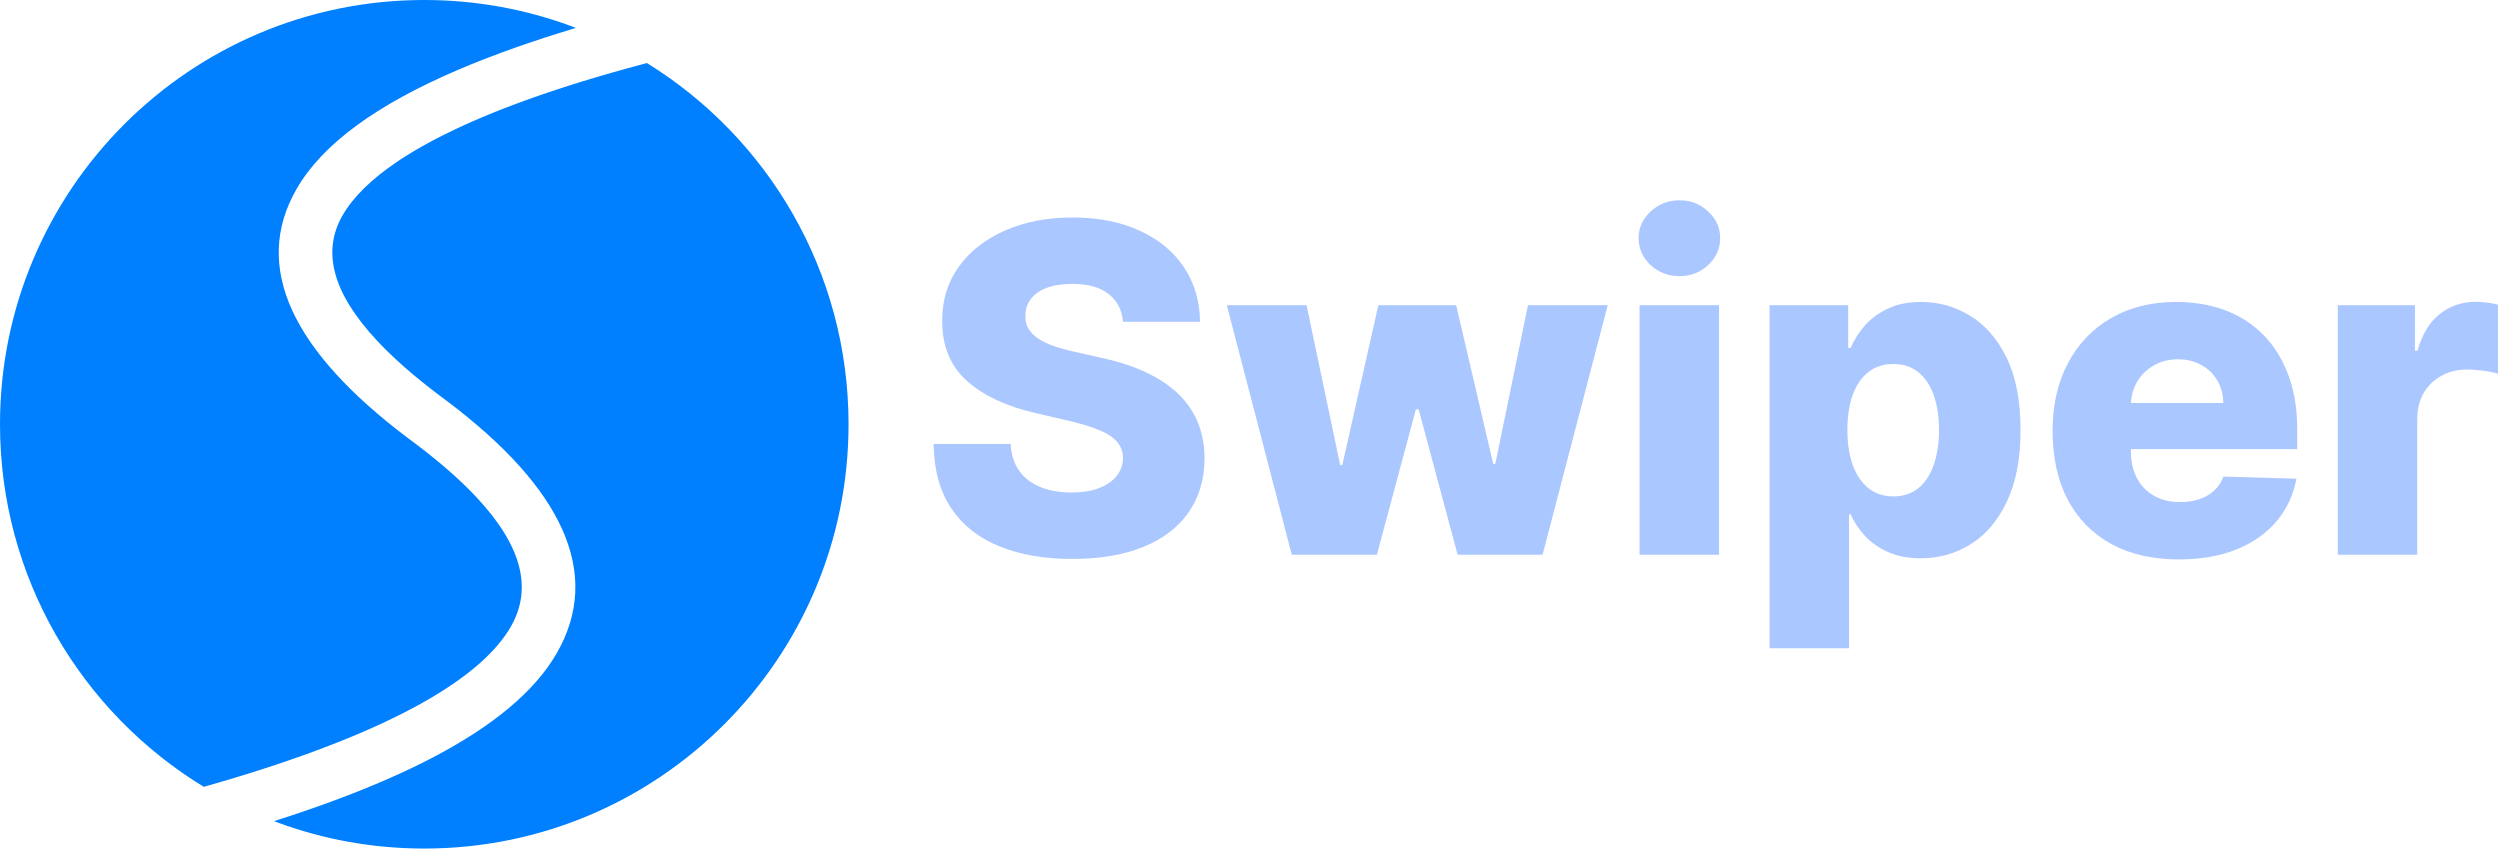
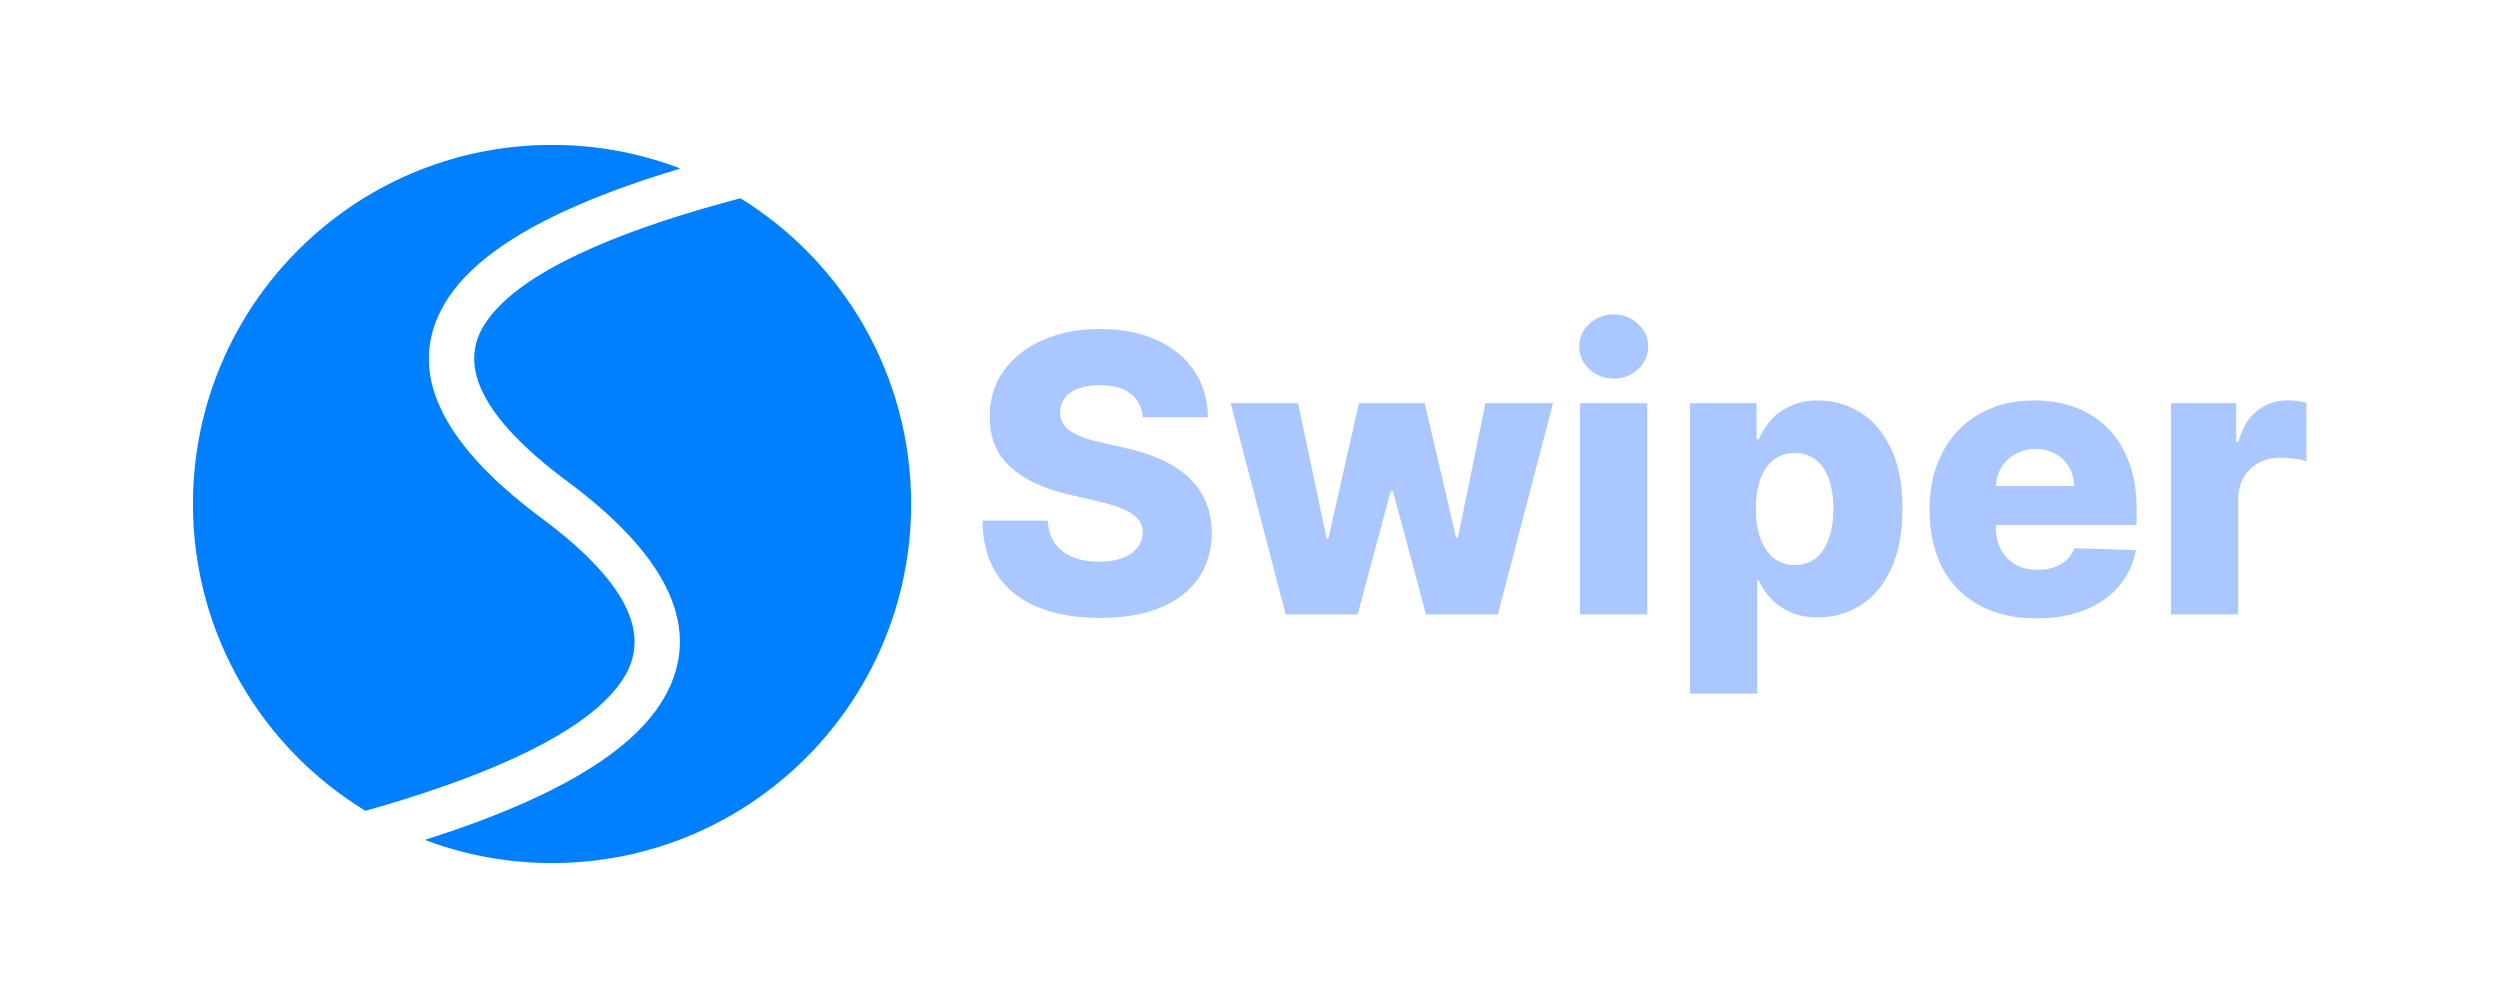
- <svg xmlns="http://www.w3.org/2000/svg" width="1205" height="409" viewBox="0 0 1205 409" fill="none">
-   <path d="M311.821 30.39C370.139 66.414 409 130.919 409 204.5C409 317.442 317.442 409 204.5 409C179.871 409 156.258 404.646 134.397 396.659L132.061 395.789L135.864 394.568L140.753 392.965L143.165 392.159L145.556 391.351L150.272 389.726L154.901 388.091L159.445 386.445L163.902 384.788L166.098 383.955L170.426 382.282C174.996 380.491 179.419 378.681 183.695 376.851L186.874 375.475L190.77 373.745C192.483 372.974 194.17 372.199 195.832 371.42L198.305 370.25L201.943 368.484L203.73 367.597L205.495 366.707L208.961 364.917C238.056 349.656 257.824 333.076 268.32 314.898C290.557 276.383 271.136 235.223 215.385 193.262L210.848 189.861L208.092 187.747L205.416 185.65L202.82 183.568L200.304 181.503L199.076 180.476L197.868 179.453L195.51 177.419L193.793 175.904L192.121 174.398L189.96 172.403L187.877 170.424L185.872 168.46L184.899 167.484L183.945 166.512L182.095 164.579C160.057 141.151 155.135 121.095 165.14 103.765C170.233 94.945 179.061 86.273 191.611 77.828L193.135 76.816L195.534 75.272C196.619 74.587 197.729 73.903 198.863 73.221L200.584 72.2L203.234 70.671L205.967 69.149L208.072 68.011L210.224 66.876L213.166 65.368C215.404 64.24 217.712 63.116 220.09 61.997L222.492 60.881L225.768 59.397L227.437 58.658L230.837 57.184L232.569 56.449L236.094 54.985L237.888 54.256L241.538 52.802L243.394 52.077L247.169 50.634L251.027 49.197L252.987 48.481L256.97 47.055L261.036 45.637L265.185 44.225L267.29 43.523L271.564 42.123L275.92 40.73L280.36 39.346L284.883 37.969L289.488 36.601L295.362 34.901L301.365 33.214L308.74 31.208L311.821 30.39ZM204.5 0C229.369 0 253.202 4.439 275.248 12.568L277.603 13.454L276.11 13.906L268.826 16.151L266.441 16.905L261.735 18.422L257.115 19.951L252.581 21.492L248.132 23.045L243.77 24.611L241.62 25.398L236.341 27.379L231.195 29.38L227.175 30.995L225.197 31.807L221.306 33.441C181.533 50.39 155.467 69.394 143.003 90.984C121.247 128.666 140.98 169.287 196.736 211.236L201.273 214.638L204.028 216.753L206.702 218.853L208.009 219.897L210.563 221.974L212.426 223.522L214.244 225.062L216.598 227.102L217.745 228.116L219.98 230.134C221.2 231.251 222.383 232.362 223.53 233.465L225.222 235.116L227.66 237.573L229.975 240.008C251.919 263.598 256.61 284.055 246.182 302.117C239.434 313.804 226.552 325.308 207.564 336.477L205.821 337.491L202.996 339.092L200.087 340.687C198.448 341.572 196.769 342.455 195.052 343.335L192.447 344.654L189.243 346.232L185.956 347.805L182.585 349.372L180.868 350.154L177.37 351.713L173.789 353.266L170.124 354.814L168.26 355.586L164.469 357.125L162.542 357.892L160.595 358.657L156.636 360.184L152.593 361.705L148.467 363.22L144.257 364.728L139.963 366.229L137.785 366.978L133.366 368.469L131.124 369.213L126.579 370.694L121.951 372.169L116.047 374.003L110.013 375.825L105.091 377.275L98.223 379.25C39.325 343.354 0 278.519 0 204.5C0 91.558 91.558 0 204.5 0Z" fill="#0080FF" />
-   <path d="M1126.81 267.371V147.111H1164V169.034H1165.26C1167.45 161.1 1171.02 155.202 1175.98 151.339C1180.94 147.425 1186.71 145.467 1193.29 145.467C1195.06 145.467 1196.89 145.598 1198.77 145.859C1200.65 146.068 1202.39 146.407 1204.01 146.877V180.152C1202.19 179.525 1199.78 179.029 1196.81 178.664C1193.89 178.299 1191.28 178.116 1188.98 178.116C1184.44 178.116 1180.34 179.134 1176.69 181.169C1173.09 183.153 1170.24 185.945 1168.15 189.547C1166.12 193.096 1165.1 197.272 1165.1 202.074V267.371H1126.81Z" fill="#ABC7FF" />
-   <path d="M1050.18 269.641C1037.6 269.641 1026.75 267.161 1017.61 262.203C1008.53 257.192 1001.54 250.067 996.631 240.828C991.776 231.537 989.349 220.498 989.349 207.71C989.349 195.287 991.803 184.43 996.709 175.139C1001.62 165.796 1008.53 158.541 1017.46 153.374C1026.38 148.154 1036.9 145.544 1049.01 145.544C1057.57 145.544 1065.4 146.875 1072.5 149.537C1079.6 152.199 1085.73 156.14 1090.9 161.36C1096.06 166.579 1100.08 173.025 1102.95 180.698C1105.83 188.319 1107.26 197.062 1107.26 206.927V216.479H1002.74V194.243H1071.64C1071.58 190.172 1070.62 186.544 1068.74 183.36C1066.86 180.176 1064.28 177.697 1060.99 175.922C1057.75 174.095 1054.02 173.182 1049.79 173.182C1045.51 173.182 1041.68 174.148 1038.28 176.079C1034.89 177.958 1032.2 180.542 1030.22 183.83C1028.24 187.066 1027.19 190.746 1027.09 194.87V217.497C1027.09 222.403 1028.05 226.709 1029.98 230.415C1031.92 234.069 1034.66 236.914 1038.2 238.949C1041.75 240.985 1045.98 242.003 1050.89 242.003C1054.28 242.003 1057.36 241.533 1060.13 240.593C1062.89 239.654 1065.27 238.271 1067.25 236.444C1069.24 234.617 1070.72 232.373 1071.71 229.711L1106.87 230.728C1105.41 238.61 1102.2 245.474 1097.24 251.32C1092.33 257.113 1085.89 261.628 1077.9 264.865C1069.91 268.049 1060.68 269.641 1050.18 269.641Z" fill="#ABC7FF" />
-   <path d="M852.941 312.468V147.11H890.836V167.701H892.01C893.576 164.048 895.794 160.524 898.665 157.132C901.588 153.739 905.294 150.973 909.783 148.833C914.324 146.64 919.752 145.544 926.068 145.544C934.42 145.544 942.223 147.736 949.478 152.121C956.786 156.505 962.684 163.265 967.173 172.399C971.662 181.533 973.906 193.173 973.906 207.318C973.906 220.942 971.74 232.346 967.408 241.533C963.127 250.719 957.334 257.609 950.026 262.203C942.771 266.796 934.707 269.092 925.833 269.092C919.779 269.092 914.533 268.101 910.096 266.117C905.66 264.134 901.927 261.524 898.9 258.288C895.925 255.052 893.628 251.581 892.01 247.875H891.227V312.468H852.941ZM890.444 207.24C890.444 213.712 891.306 219.35 893.028 224.152C894.803 228.954 897.334 232.686 900.623 235.348C903.963 237.957 907.956 239.262 912.602 239.262C917.299 239.262 921.292 237.957 924.581 235.348C927.869 232.686 930.348 228.954 932.019 224.152C933.741 219.35 934.602 213.712 934.602 207.24C934.602 200.768 933.741 195.157 932.019 190.407C930.348 185.657 927.869 181.977 924.581 179.367C921.344 176.757 917.351 175.453 912.602 175.453C907.904 175.453 903.911 176.731 900.623 179.289C897.334 181.847 894.803 185.5 893.028 190.25C891.306 195 890.444 200.663 890.444 207.24Z" fill="#ABC7FF" />
-   <path d="M790.286 267.371V147.111H828.572V267.371H790.286ZM809.468 133.096C804.092 133.096 799.473 131.321 795.61 127.772C791.748 124.171 789.817 119.838 789.817 114.775C789.817 109.764 791.748 105.484 795.61 101.935C799.473 98.334 804.092 96.533 809.468 96.533C814.897 96.533 819.516 98.334 823.326 101.935C827.189 105.484 829.12 109.764 829.12 114.775C829.12 119.838 827.189 124.171 823.326 127.772C819.516 131.321 814.897 133.096 809.468 133.096Z" fill="#ABC7FF" />
-   <path d="M622.639 267.371L591.321 147.111H629.764L645.97 224.153H646.988L664.37 147.111H701.873L719.724 223.605H720.741L736.479 147.111H774.921L743.525 267.371H702.577L683.787 197.298H682.456L663.665 267.371H622.639Z" fill="#ABC7FF" />
-   <path d="M541.291 155.096C540.769 149.355 538.446 144.892 534.323 141.708C530.252 138.472 524.432 136.854 516.863 136.854C511.852 136.854 507.677 137.506 504.336 138.811C500.996 140.116 498.49 141.917 496.82 144.213C495.15 146.458 494.288 149.041 494.236 151.964C494.132 154.365 494.602 156.479 495.646 158.306C496.742 160.133 498.308 161.751 500.343 163.161C502.431 164.518 504.936 165.718 507.859 166.762C510.782 167.806 514.071 168.719 517.725 169.502L531.504 172.634C539.438 174.357 546.432 176.653 552.487 179.524C558.594 182.395 563.709 185.814 567.833 189.781C572.009 193.747 575.166 198.315 577.306 203.482C579.446 208.649 580.543 214.443 580.595 220.863C580.543 230.989 577.985 239.68 572.922 246.935C567.859 254.191 560.578 259.749 551.078 263.612C541.63 267.475 530.226 269.406 516.863 269.406C503.449 269.406 491.757 267.396 481.787 263.377C471.818 259.358 464.067 253.251 458.534 245.056C453.001 236.862 450.157 226.501 450 213.973H487.111C487.425 219.141 488.808 223.447 491.261 226.892C493.714 230.337 497.081 232.947 501.361 234.721C505.693 236.496 510.704 237.383 516.394 237.383C521.613 237.383 526.05 236.679 529.704 235.27C533.409 233.86 536.254 231.903 538.238 229.397C540.221 226.892 541.239 224.021 541.291 220.785C541.239 217.758 540.299 215.174 538.473 213.034C536.646 210.842 533.827 208.963 530.017 207.397C526.259 205.779 521.457 204.291 515.611 202.934L498.856 199.019C484.971 195.835 474.036 190.694 466.05 183.595C458.064 176.444 454.097 166.788 454.15 154.626C454.097 144.709 456.759 136.019 462.136 128.554C467.512 121.09 474.95 115.271 484.449 111.095C493.949 106.919 504.78 104.831 516.942 104.831C529.364 104.831 540.143 106.945 549.277 111.173C558.464 115.349 565.588 121.221 570.651 128.789C575.714 136.358 578.298 145.127 578.403 155.096H541.291Z" fill="#ABC7FF" />
+ <svg xmlns="http://www.w3.org/2000/svg" width="946" height="381" viewBox="0 0 946 381" fill="none">
+   <path d="M280.2 75.022C318.949 98.958 344.771 141.818 344.771 190.708C344.771 265.752 283.936 326.587 208.892 326.587C192.527 326.587 176.838 323.694 162.312 318.387L160.76 317.81L163.287 316.998L166.535 315.933L168.138 315.397L169.726 314.86L172.86 313.781L175.936 312.694L178.955 311.601L181.916 310.5L183.376 309.946L186.251 308.834C189.288 307.644 192.227 306.442 195.068 305.226L197.18 304.312L199.769 303.162C200.907 302.65 202.028 302.135 203.132 301.618L204.775 300.84L207.193 299.667L208.38 299.077L209.553 298.486L211.856 297.297C231.188 287.156 244.323 276.14 251.296 264.062C266.071 238.47 253.168 211.122 216.124 183.242L213.11 180.981L211.278 179.577L209.5 178.183L207.776 176.8L206.104 175.428L205.288 174.746L204.485 174.066L202.918 172.715L201.778 171.708L200.667 170.707L199.231 169.382L197.847 168.067L196.515 166.762L195.868 166.113L195.234 165.467L194.005 164.183C179.361 148.616 176.091 135.29 182.739 123.776C186.123 117.915 191.989 112.153 200.327 106.542L201.34 105.869L202.934 104.843C203.655 104.388 204.393 103.934 205.146 103.481L206.29 102.802L208.05 101.787L209.867 100.775L211.265 100.019L212.695 99.265L214.65 98.263C216.137 97.513 217.67 96.766 219.251 96.023L220.847 95.281L223.023 94.295L224.132 93.804L226.391 92.825L227.542 92.337L229.884 91.364L231.076 90.879L233.501 89.913L234.735 89.432L237.243 88.473L239.806 87.518L241.109 87.043L243.755 86.095L246.456 85.153L249.213 84.215L250.612 83.748L253.452 82.818L256.347 81.892L259.296 80.972L262.301 80.058L265.362 79.148L269.264 78.019L273.253 76.898L278.153 75.565L280.2 75.022ZM208.892 54.829C225.416 54.829 241.251 57.779 255.9 63.18L257.465 63.768L256.472 64.069L251.633 65.561L250.048 66.062L246.921 67.07L243.851 68.086L240.839 69.11L237.883 70.142L234.984 71.182L233.556 71.705L230.048 73.021L226.629 74.351L223.958 75.424L222.644 75.963L220.058 77.049C193.632 88.311 176.312 100.938 168.03 115.283C153.575 140.32 166.686 167.311 203.733 195.184L206.747 197.444L208.578 198.85L210.355 200.245L211.223 200.939L212.92 202.319L214.158 203.347L215.366 204.371L216.93 205.726L217.692 206.4L219.177 207.741C219.988 208.483 220.774 209.221 221.536 209.954L222.661 211.051L224.28 212.683L225.818 214.301C240.399 229.976 243.516 243.568 236.587 255.569C232.104 263.335 223.544 270.979 210.928 278.4L209.769 279.074L207.892 280.137L205.96 281.197C204.87 281.785 203.755 282.372 202.614 282.957L200.883 283.833L198.754 284.881L196.57 285.926L194.33 286.968L193.189 287.487L190.866 288.523L188.486 289.555L186.051 290.584L184.812 291.096L182.293 292.119L181.013 292.629L179.719 293.137L177.089 294.152L174.403 295.162L171.661 296.169L168.864 297.171L166.011 298.169L164.563 298.666L161.627 299.657L160.138 300.151L157.118 301.135L154.042 302.115L150.12 303.333L146.11 304.544L142.84 305.508L138.276 306.82C99.142 282.969 73.013 239.89 73.013 190.708C73.013 115.664 133.848 54.829 208.892 54.829Z" fill="#0080FF" />
+   <path d="M821.476 232.483V152.577H846.187V167.143H847.019C848.476 161.871 850.852 157.952 854.146 155.386C857.441 152.785 861.273 151.484 865.643 151.484C866.822 151.484 868.036 151.571 869.285 151.744C870.533 151.883 871.695 152.108 872.77 152.421V174.53C871.556 174.114 869.961 173.784 867.984 173.542C866.042 173.299 864.308 173.177 862.782 173.177C859.765 173.177 857.042 173.854 854.615 175.206C852.222 176.524 850.331 178.38 848.944 180.773C847.592 183.131 846.915 185.905 846.915 189.096V232.483H821.476Z" fill="#ABC7FF" />
+   <path d="M770.56 233.991C762.201 233.991 754.988 232.343 748.918 229.048C742.884 225.719 738.237 220.985 734.976 214.846C731.751 208.673 730.138 201.338 730.138 192.841C730.138 184.587 731.768 177.373 735.028 171.2C738.289 164.992 742.884 160.171 748.814 156.738C754.745 153.269 761.733 151.535 769.779 151.535C775.467 151.535 780.669 152.42 785.386 154.189C790.103 155.957 794.178 158.576 797.611 162.044C801.045 165.512 803.715 169.795 805.623 174.893C807.53 179.957 808.484 185.766 808.484 192.321V198.668H739.034V183.893H784.814C784.779 181.188 784.137 178.778 782.889 176.662C781.64 174.547 779.924 172.899 777.739 171.72C775.588 170.506 773.109 169.899 770.3 169.899C767.456 169.899 764.907 170.541 762.652 171.824C760.398 173.073 758.612 174.789 757.294 176.974C755.976 179.125 755.282 181.57 755.213 184.309V199.344C755.213 202.604 755.855 205.465 757.138 207.927C758.421 210.355 760.242 212.245 762.6 213.598C764.959 214.95 767.768 215.627 771.028 215.627C773.282 215.627 775.328 215.315 777.166 214.69C779.005 214.066 780.583 213.147 781.901 211.933C783.218 210.719 784.207 209.228 784.866 207.459L808.224 208.136C807.253 213.372 805.12 217.933 801.825 221.817C798.565 225.667 794.282 228.667 788.976 230.817C783.669 232.933 777.531 233.991 770.56 233.991Z" fill="#ABC7FF" />
+   <path d="M639.503 262.447V152.576H664.682V166.258H665.462C666.502 163.83 667.976 161.489 669.884 159.235C671.826 156.98 674.288 155.142 677.271 153.72C680.288 152.264 683.895 151.535 688.092 151.535C693.641 151.535 698.825 152.992 703.646 155.905C708.502 158.819 712.421 163.31 715.403 169.379C718.386 175.448 719.877 183.182 719.877 192.581C719.877 201.633 718.438 209.211 715.559 215.315C712.715 221.419 708.866 225.996 704.01 229.048C699.19 232.1 693.831 233.626 687.935 233.626C683.912 233.626 680.427 232.967 677.479 231.65C674.531 230.332 672.051 228.598 670.04 226.447C668.063 224.297 666.537 221.991 665.462 219.528H664.942V262.447H639.503ZM664.421 192.529C664.421 196.829 664.994 200.575 666.138 203.766C667.317 206.956 668.999 209.436 671.184 211.205C673.404 212.939 676.057 213.806 679.144 213.806C682.265 213.806 684.918 212.939 687.103 211.205C689.288 209.436 690.935 206.956 692.045 203.766C693.19 200.575 693.762 196.829 693.762 192.529C693.762 188.228 693.19 184.5 692.045 181.344C690.935 178.188 689.288 175.743 687.103 174.009C684.953 172.275 682.3 171.408 679.144 171.408C676.022 171.408 673.369 172.258 671.184 173.957C668.999 175.656 667.317 178.084 666.138 181.24C664.994 184.396 664.421 188.159 664.421 192.529Z" fill="#ABC7FF" />
+   <path d="M597.872 232.482V152.576H623.311V232.482H597.872ZM610.617 143.264C607.045 143.264 603.976 142.085 601.409 139.727C598.843 137.334 597.56 134.455 597.56 131.091C597.56 127.762 598.843 124.918 601.409 122.56C603.976 120.166 607.045 118.97 610.617 118.97C614.224 118.97 617.294 120.166 619.825 122.56C622.392 124.918 623.675 127.762 623.675 131.091C623.675 134.455 622.392 137.334 619.825 139.727C617.294 142.085 614.224 143.264 610.617 143.264Z" fill="#ABC7FF" />
+   <path d="M486.479 232.483L465.671 152.577H491.213L501.982 203.767H502.658L514.207 152.577H539.126L550.987 203.402H551.663L562.12 152.577H587.663L566.802 232.483H539.594L527.109 185.923H526.224L513.739 232.483H486.479Z" fill="#ABC7FF" />
+   <path d="M432.428 157.882C432.082 154.067 430.538 151.102 427.798 148.986C425.093 146.836 421.226 145.761 416.197 145.761C412.868 145.761 410.094 146.194 407.874 147.062C405.654 147.929 403.99 149.125 402.88 150.651C401.77 152.142 401.198 153.859 401.163 155.801C401.094 157.397 401.406 158.801 402.099 160.015C402.828 161.229 403.868 162.304 405.221 163.24C406.608 164.142 408.273 164.94 410.215 165.633C412.157 166.327 414.342 166.934 416.77 167.454L425.926 169.535C431.197 170.68 435.845 172.206 439.868 174.113C443.925 176.021 447.324 178.292 450.064 180.928C452.838 183.564 454.937 186.598 456.359 190.032C457.781 193.465 458.509 197.315 458.544 201.581C458.509 208.309 456.809 214.083 453.445 218.904C450.081 223.725 445.243 227.418 438.931 229.985C432.654 232.551 425.076 233.835 416.197 233.835C407.284 233.835 399.516 232.499 392.892 229.829C386.267 227.158 381.117 223.101 377.441 217.656C373.765 212.211 371.875 205.326 371.771 197.003H396.429C396.637 200.436 397.556 203.298 399.186 205.587C400.816 207.875 403.053 209.61 405.897 210.789C408.776 211.968 412.105 212.557 415.885 212.557C419.353 212.557 422.301 212.089 424.729 211.153C427.191 210.216 429.082 208.916 430.4 207.251C431.717 205.587 432.394 203.679 432.428 201.529C432.394 199.517 431.769 197.801 430.556 196.379C429.342 194.922 427.469 193.673 424.937 192.633C422.44 191.558 419.249 190.569 415.365 189.668L404.232 187.067C395.007 184.951 387.741 181.535 382.435 176.818C377.129 172.067 374.493 165.651 374.528 157.57C374.493 150.981 376.262 145.206 379.834 140.247C383.406 135.287 388.348 131.42 394.66 128.646C400.972 125.871 408.169 124.484 416.249 124.484C424.504 124.484 431.665 125.888 437.735 128.698C443.839 131.472 448.573 135.374 451.937 140.403C455.301 145.431 457.018 151.258 457.087 157.882H432.428Z" fill="#ABC7FF" />
</svg>
